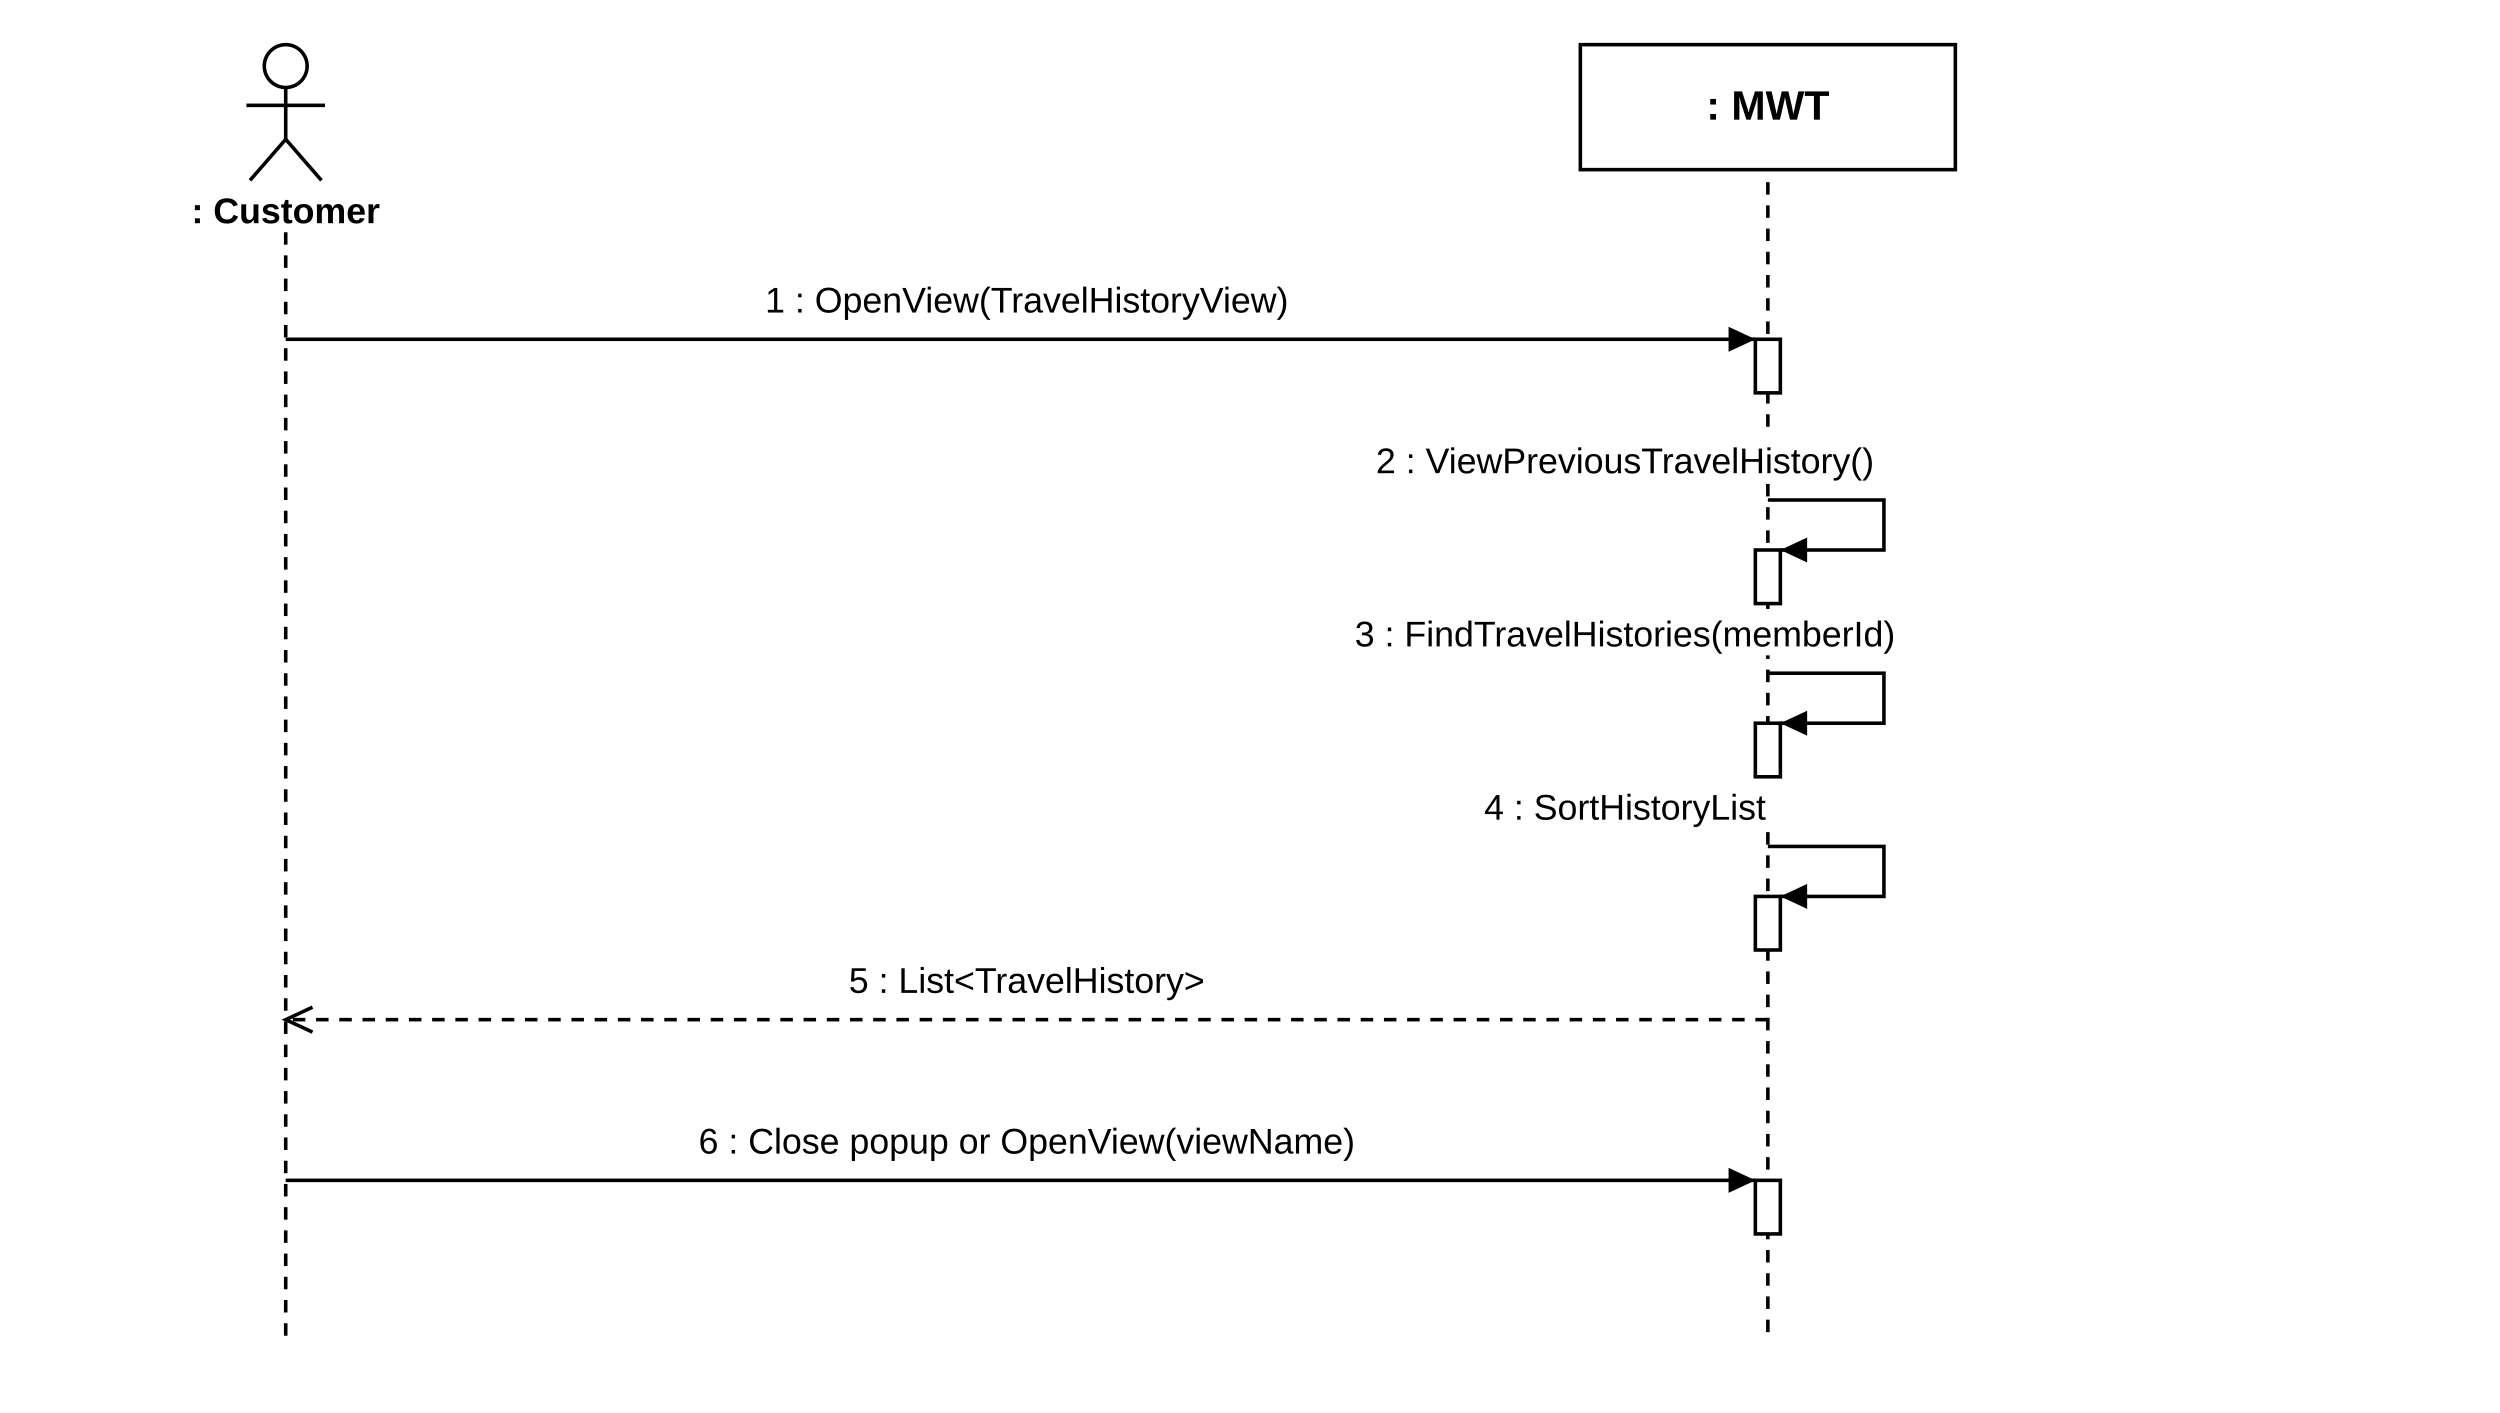
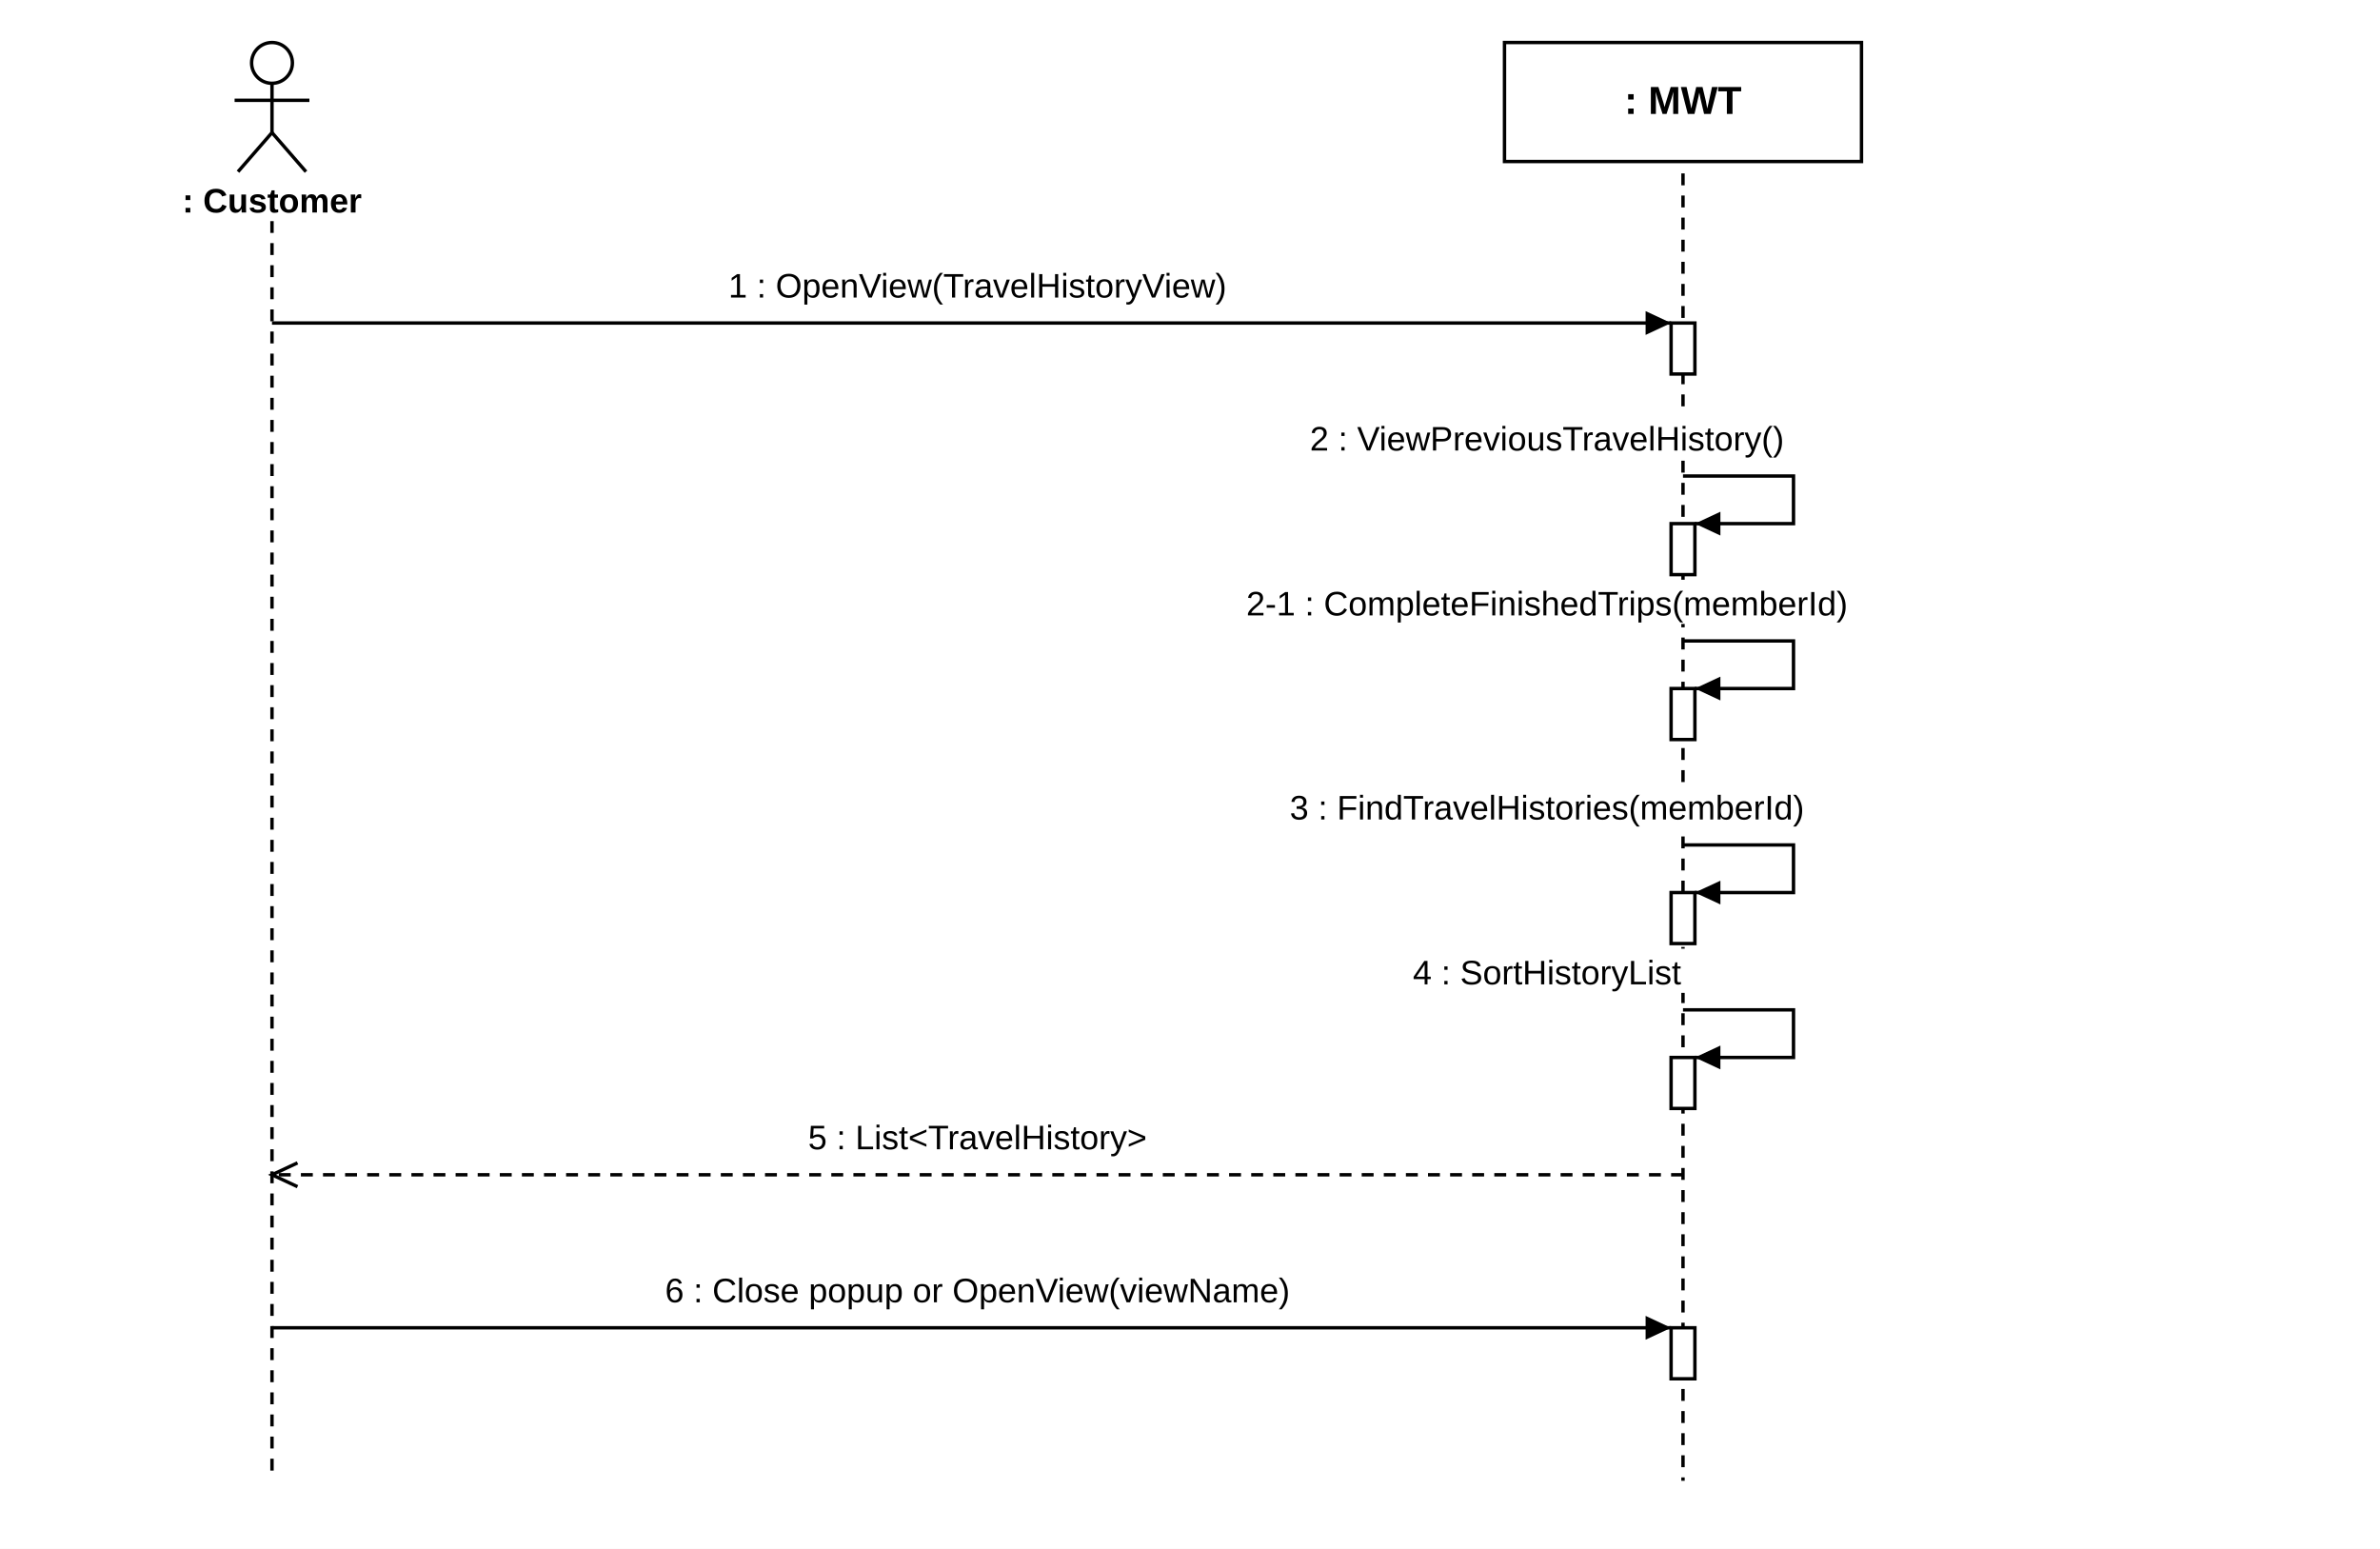
- <svg xmlns="http://www.w3.org/2000/svg" width="1400" height="791" viewBox="0 0 1400 791">
+ <svg xmlns="http://www.w3.org/2000/svg" width="1400" height="911" viewBox="0 0 1400 911">
  <rect width="100%" height="100%" fill="white" />
-   <polyline points="160,130 160,751" fill="none" stroke="black" stroke-width="2" stroke-dasharray="7 6" />
+   <polyline points="160,130 160,871" fill="none" stroke="black" stroke-width="2" stroke-dasharray="7 6" />
  <circle cx="160" cy="37" r="12" fill="white" stroke="black" stroke-width="2" />
  <polyline points="160,49 160,78" fill="none" stroke="black" stroke-width="2" />
  <polyline points="138,59 182,59" fill="none" stroke="black" stroke-width="2" />
  <polyline points="160,78 140,101" fill="none" stroke="black" stroke-width="2" />
  <polyline points="160,78 180,101" fill="none" stroke="black" stroke-width="2" />
-   <rect x="96.0" y="104" width="128.0" height="26" fill="white" />
+   <rect x="101" y="104" width="118" height="26" fill="white" />
  <text x="160" y="125" text-anchor="middle" font-family="Arial, sans-serif" font-size="20" font-weight="bold">: Customer</text>
-   <polyline points="990,102 990,751" fill="none" stroke="black" stroke-width="2" stroke-dasharray="7 6" />
+   <polyline points="990,102 990,871" fill="none" stroke="black" stroke-width="2" stroke-dasharray="7 6" />
  <rect x="885" y="25" width="210" height="70" fill="white" stroke="black" stroke-width="2" />
-   <rect x="952.5" y="43" width="75.0" height="29" fill="white" />
+   <rect x="949.5" y="43" width="81" height="29" fill="white" />
  <text x="990" y="67" text-anchor="middle" font-family="Arial, sans-serif" font-size="23" font-weight="bold">: MWT</text>
  <rect x="983" y="190" width="14" height="30" fill="white" stroke="black" stroke-width="2" />
  <polyline points="160,190 983,190" fill="none" stroke="black" stroke-width="2" />
  <polygon points="983,190 968,183 968,197" fill="black" />
-   <rect x="425.508" y="154" width="298.984" height="26" fill="white" />
-   <text x="575.0" y="175" text-anchor="middle" font-family="Arial, sans-serif" font-size="20">1 : OpenView(TravelHistoryView)</text>
+   <rect x="422.508" y="154" width="304.984" height="26" fill="white" />
+   <text x="575" y="175" text-anchor="middle" font-family="Arial, sans-serif" font-size="20">1 : OpenView(TravelHistoryView)</text>
  <polyline points="990,280 1055,280 1055,308 997,308" fill="none" stroke="black" stroke-width="2" />
  <rect x="983" y="308" width="14" height="30" fill="white" stroke="black" stroke-width="2" />
  <polygon points="997,308 1012,301 1012,315" fill="black" />
-   <rect x="767.508" y="244" width="284.984" height="26" fill="white" />
+   <rect x="764.508" y="244" width="290.984" height="26" fill="white" />
  <text x="910" y="265" text-anchor="middle" font-family="Arial, sans-serif" font-size="20">2 : ViewPreviousTravelHistory()</text>
  <polyline points="990,377 1055,377 1055,405 997,405" fill="none" stroke="black" stroke-width="2" />
  <rect x="983" y="405" width="14" height="30" fill="white" stroke="black" stroke-width="2" />
  <polygon points="997,405 1012,398 1012,412" fill="black" />
-   <rect x="755.008" y="341" width="309.984" height="26" fill="white" />
-   <text x="910" y="362" text-anchor="middle" font-family="Arial, sans-serif" font-size="20">3 : FindTravelHistories(memberId)</text>
-   <polyline points="990,474 1055,474 1055,502 997,502" fill="none" stroke="black" stroke-width="2" />
-   <rect x="983" y="502" width="14" height="30" fill="white" stroke="black" stroke-width="2" />
-   <polygon points="997,502 1012,495 1012,509" fill="black" />
-   <rect x="827.5" y="438" width="165.0" height="26" fill="white" />
-   <text x="910" y="459" text-anchor="middle" font-family="Arial, sans-serif" font-size="20">4 : SortHistoryList</text>
-   <polyline points="990,571 160,571" fill="none" stroke="black" stroke-width="2" stroke-dasharray="7 6" />
-   <polyline points="175,564 160,571 175,578" fill="none" stroke="black" stroke-width="2" />
-   <rect x="471.508" y="535" width="206.984" height="26" fill="white" />
-   <text x="575.0" y="556" text-anchor="middle" font-family="Arial, sans-serif" font-size="20">5 : List&lt;TravelHistory&gt;</text>
-   <rect x="983" y="661" width="14" height="30" fill="white" stroke="black" stroke-width="2" />
-   <polyline points="160,661 983,661" fill="none" stroke="black" stroke-width="2" />
-   <polygon points="983,661 968,654 968,668" fill="black" />
-   <rect x="388.5" y="625" width="373.0" height="26" fill="white" />
-   <text x="575.0" y="646" text-anchor="middle" font-family="Arial, sans-serif" font-size="20">6 : Close popup or OpenView(viewName)</text>
+   <rect x="726.508" y="341" width="366.984" height="26" fill="white" />
+   <text x="910" y="362" text-anchor="middle" font-family="Arial, sans-serif" font-size="20">2-1 : CompleteFinishedTrips(memberId)</text>
+   <polyline points="990,497 1055,497 1055,525 997,525" fill="none" stroke="black" stroke-width="2" />
+   <rect x="983" y="525" width="14" height="30" fill="white" stroke="black" stroke-width="2" />
+   <polygon points="997,525 1012,518 1012,532" fill="black" />
+   <rect x="752.008" y="461" width="315.984" height="26" fill="white" />
+   <text x="910" y="482" text-anchor="middle" font-family="Arial, sans-serif" font-size="20">3 : FindTravelHistories(memberId)</text>
+   <polyline points="990,594 1055,594 1055,622 997,622" fill="none" stroke="black" stroke-width="2" />
+   <rect x="983" y="622" width="14" height="30" fill="white" stroke="black" stroke-width="2" />
+   <polygon points="997,622 1012,615 1012,629" fill="black" />
+   <rect x="824.5" y="558" width="171" height="26" fill="white" />
+   <text x="910" y="579" text-anchor="middle" font-family="Arial, sans-serif" font-size="20">4 : SortHistoryList</text>
+   <polyline points="990,691 160,691" fill="none" stroke="black" stroke-width="2" stroke-dasharray="7 6" />
+   <polyline points="175,684 160,691 175,698" fill="none" stroke="black" stroke-width="2" />
+   <rect x="468.508" y="655" width="212.984" height="26" fill="white" />
+   <text x="575" y="676" text-anchor="middle" font-family="Arial, sans-serif" font-size="20">5 : List&lt;TravelHistory&gt;</text>
+   <rect x="983" y="781" width="14" height="30" fill="white" stroke="black" stroke-width="2" />
+   <polyline points="160,781 983,781" fill="none" stroke="black" stroke-width="2" />
+   <polygon points="983,781 968,774 968,788" fill="black" />
+   <rect x="385.5" y="745" width="379" height="26" fill="white" />
+   <text x="575" y="766" text-anchor="middle" font-family="Arial, sans-serif" font-size="20">6 : Close popup or OpenView(viewName)</text>
</svg>
